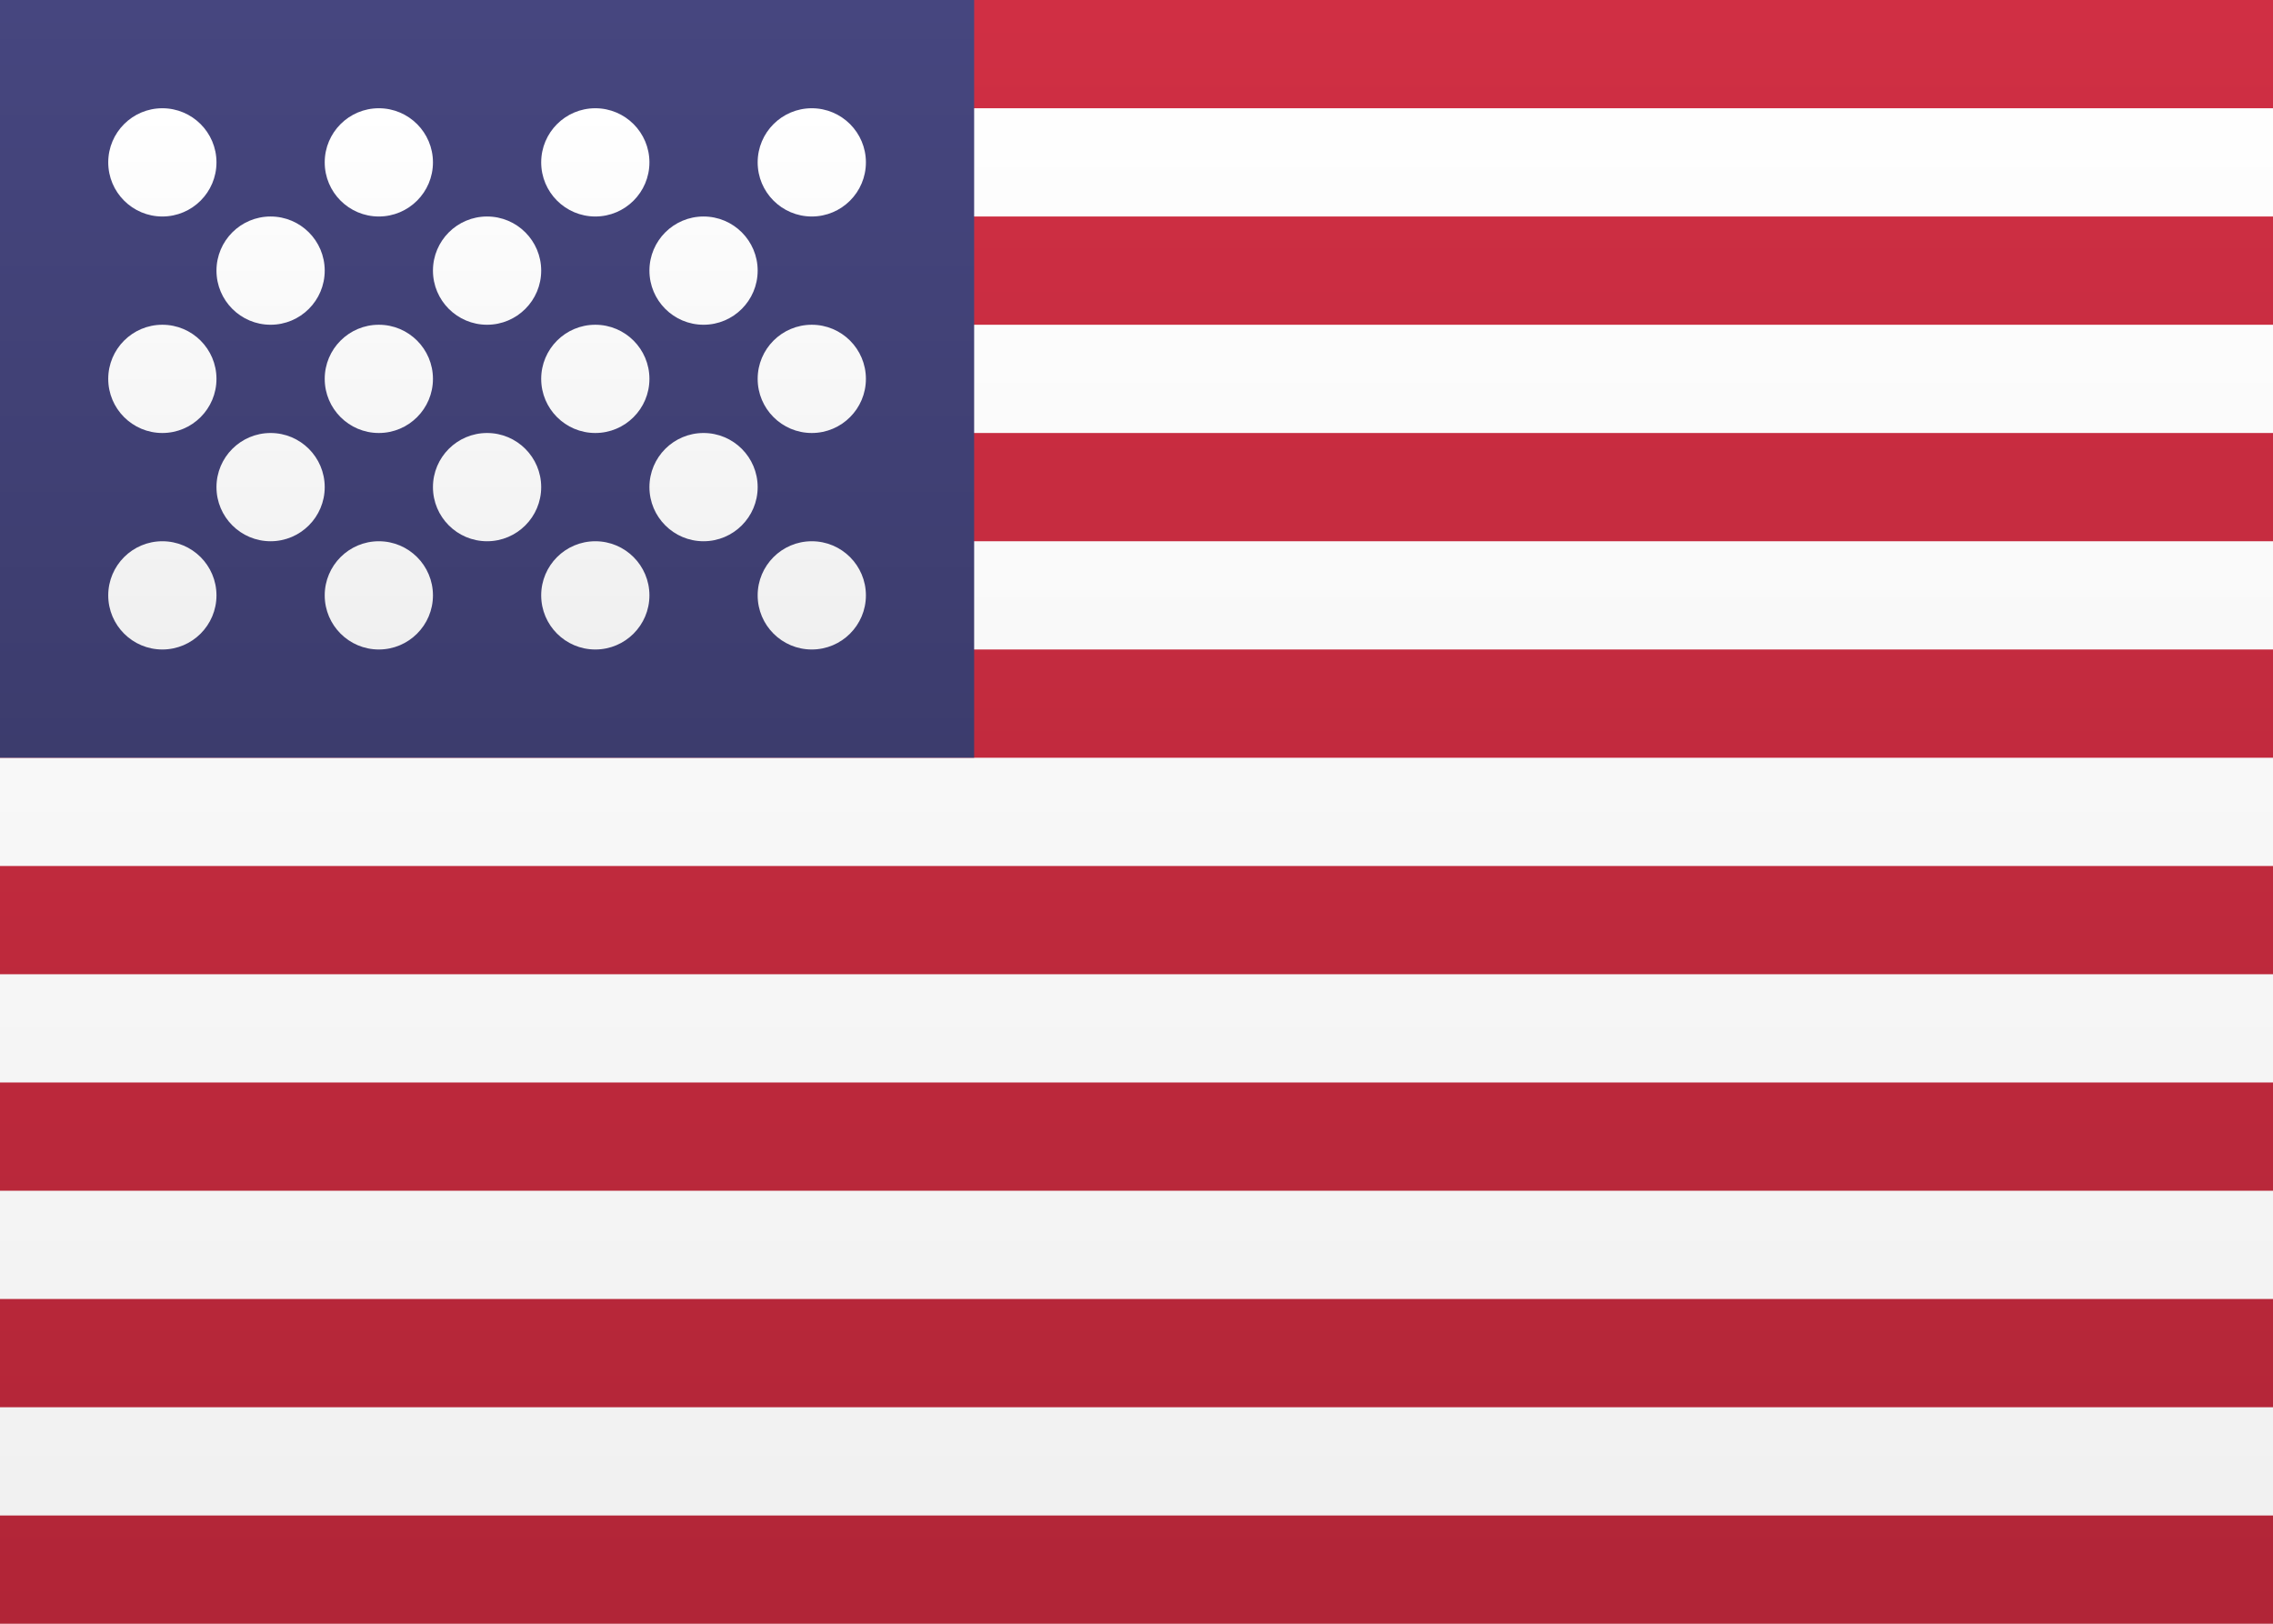
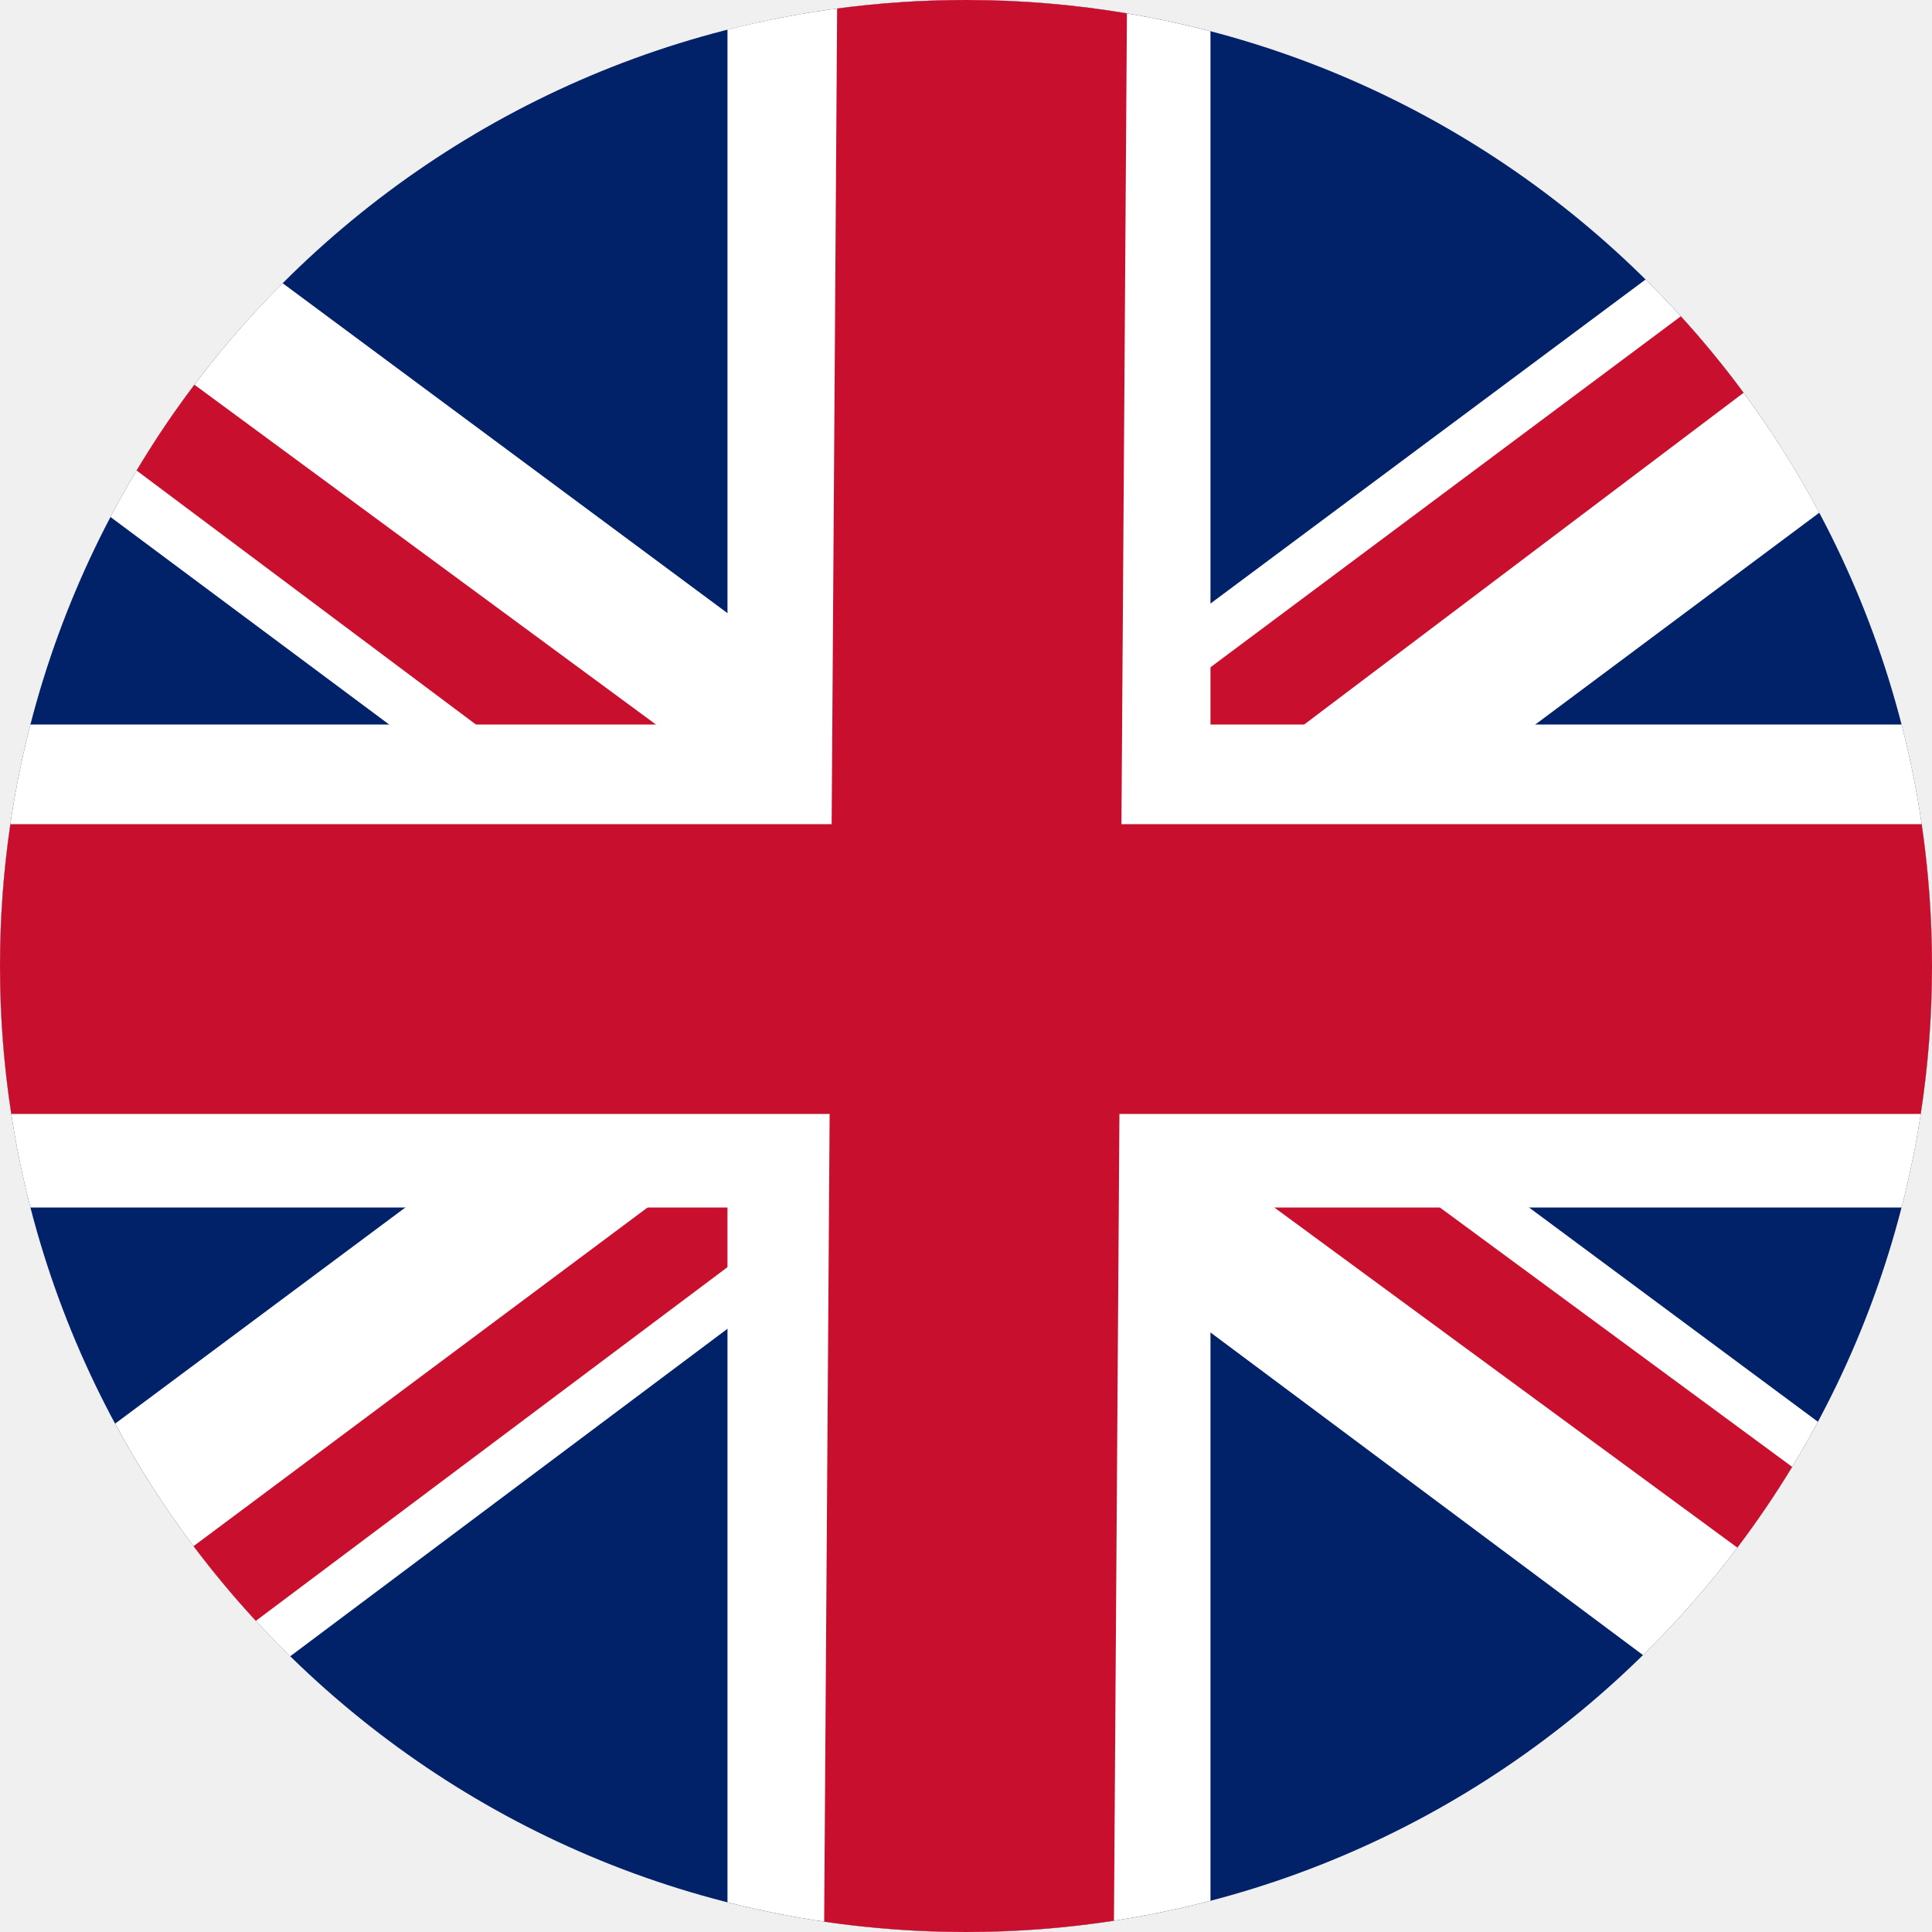
- <svg xmlns="http://www.w3.org/2000/svg" width="21px" height="15px" viewBox="0 0 21 15" version="1.1">
-   <defs>
-     <linearGradient x1="50%" y1="0%" x2="50%" y2="100%" id="linearGradient-1">
-       <stop stop-color="#FFFFFF" offset="0%" />
-       <stop stop-color="#F0F0F0" offset="100%" />
-     </linearGradient>
-     <linearGradient x1="50%" y1="0%" x2="50%" y2="100%" id="linearGradient-2">
-       <stop stop-color="#D02F44" offset="0%" />
-       <stop stop-color="#B12537" offset="100%" />
-     </linearGradient>
-     <linearGradient x1="50%" y1="0%" x2="50%" y2="100%" id="linearGradient-3">
-       <stop stop-color="#46467F" offset="0%" />
-       <stop stop-color="#3C3C6D" offset="100%" />
-     </linearGradient>
-   </defs>
-   <g id="Symbols" stroke="none" stroke-width="1" fill="none" fill-rule="evenodd">
-     <g id="US">
-       <rect id="FlagBackground" fill="url(#linearGradient-1)" x="0" y="0" width="21" height="15" />
-       <path d="M0,0 L21,0 L21,1 L0,1 L0,0 Z M0,2 L21,2 L21,3 L0,3 L0,2 Z M0,4 L21,4 L21,5 L0,5 L0,4 Z M0,6 L21,6 L21,7 L0,7 L0,6 Z M0,8 L21,8 L21,9 L0,9 L0,8 Z M0,10 L21,10 L21,11 L0,11 L0,10 Z M0,12 L21,12 L21,13 L0,13 L0,12 Z M0,14 L21,14 L21,15 L0,15 L0,14 Z" id="Rectangle-511" fill="url(#linearGradient-2)" />
-       <rect id="Rectangle-511" fill="url(#linearGradient-3)" x="0" y="0" width="9" height="7" />
-       <path d="M1.5,2 C1.224,2 1,1.776 1,1.5 C1,1.224 1.224,1 1.5,1 C1.776,1 2,1.224 2,1.5 C2,1.776 1.776,2 1.5,2 Z M3.5,2 C3.224,2 3,1.776 3,1.5 C3,1.224 3.224,1 3.5,1 C3.776,1 4,1.224 4,1.5 C4,1.776 3.776,2 3.5,2 Z M5.5,2 C5.224,2 5,1.776 5,1.5 C5,1.224 5.224,1 5.5,1 C5.776,1 6,1.224 6,1.5 C6,1.776 5.776,2 5.5,2 Z M7.5,2 C7.224,2 7,1.776 7,1.5 C7,1.224 7.224,1 7.5,1 C7.776,1 8,1.224 8,1.5 C8,1.776 7.776,2 7.5,2 Z M2.5,3 C2.224,3 2,2.776 2,2.5 C2,2.224 2.224,2 2.5,2 C2.776,2 3,2.224 3,2.5 C3,2.776 2.776,3 2.5,3 Z M4.5,3 C4.224,3 4,2.776 4,2.5 C4,2.224 4.224,2 4.5,2 C4.776,2 5,2.224 5,2.5 C5,2.776 4.776,3 4.5,3 Z M6.5,3 C6.224,3 6,2.776 6,2.5 C6,2.224 6.224,2 6.5,2 C6.776,2 7,2.224 7,2.5 C7,2.776 6.776,3 6.5,3 Z M7.5,4 C7.224,4 7,3.776 7,3.5 C7,3.224 7.224,3 7.5,3 C7.776,3 8,3.224 8,3.5 C8,3.776 7.776,4 7.5,4 Z M5.5,4 C5.224,4 5,3.776 5,3.5 C5,3.224 5.224,3 5.5,3 C5.776,3 6,3.224 6,3.5 C6,3.776 5.776,4 5.5,4 Z M3.5,4 C3.224,4 3,3.776 3,3.5 C3,3.224 3.224,3 3.5,3 C3.776,3 4,3.224 4,3.5 C4,3.776 3.776,4 3.5,4 Z M1.5,4 C1.224,4 1,3.776 1,3.5 C1,3.224 1.224,3 1.5,3 C1.776,3 2,3.224 2,3.5 C2,3.776 1.776,4 1.5,4 Z M2.5,5 C2.224,5 2,4.776 2,4.5 C2,4.224 2.224,4 2.5,4 C2.776,4 3,4.224 3,4.5 C3,4.776 2.776,5 2.5,5 Z M4.5,5 C4.224,5 4,4.776 4,4.5 C4,4.224 4.224,4 4.5,4 C4.776,4 5,4.224 5,4.5 C5,4.776 4.776,5 4.5,5 Z M6.5,5 C6.224,5 6,4.776 6,4.5 C6,4.224 6.224,4 6.5,4 C6.776,4 7,4.224 7,4.5 C7,4.776 6.776,5 6.5,5 Z M7.5,6 C7.224,6 7,5.776 7,5.5 C7,5.224 7.224,5 7.5,5 C7.776,5 8,5.224 8,5.5 C8,5.776 7.776,6 7.5,6 Z M5.5,6 C5.224,6 5,5.776 5,5.5 C5,5.224 5.224,5 5.5,5 C5.776,5 6,5.224 6,5.5 C6,5.776 5.776,6 5.5,6 Z M3.5,6 C3.224,6 3,5.776 3,5.5 C3,5.224 3.224,5 3.5,5 C3.776,5 4,5.224 4,5.5 C4,5.776 3.776,6 3.5,6 Z M1.5,6 C1.224,6 1,5.776 1,5.5 C1,5.224 1.224,5 1.5,5 C1.776,5 2,5.224 2,5.5 C2,5.776 1.776,6 1.5,6 Z" id="Oval-43" fill="url(#linearGradient-1)" />
-     </g>
-   </g>
+ <svg xmlns="http://www.w3.org/2000/svg" width="24" height="24" viewBox="0 0 24 24" fill="none">
+   <path fill-rule="evenodd" clip-rule="evenodd" d="M12 24C18.627 24 24 18.627 24 12C24 5.373 18.627 0 12 0C5.373 0 0 5.373 0 12C0 18.627 5.373 24 12 24Z" fill="#012169" />
+   <path fill-rule="evenodd" clip-rule="evenodd" d="M22.6 6.369L15 12.037L22.583 17.662C22.007 18.736 21.272 19.713 20.41 20.56L12 14.287L3.605 20.575C2.743 19.73 2.007 18.757 1.43 17.685L8.963 12.075L1.372 6.422C1.938 5.348 2.661 4.369 3.511 3.518L11.963 9.787L20.442 3.472C21.299 4.32 22.028 5.296 22.6 6.369Z" fill="white" />
+   <path fill-rule="evenodd" clip-rule="evenodd" d="M20.88 3.929C21.156 4.232 21.416 4.549 21.66 4.879L14.662 10.162L14.738 8.512L20.88 3.929ZM1.697 5.845C1.917 5.476 2.157 5.12 2.415 4.779L8.963 9.6H6.713L1.697 5.845ZM21.582 19.225C21.826 18.902 22.053 18.568 22.263 18.222L15.9 13.537H13.838L21.582 19.225ZM3.178 20.135L9.225 15.6L9 14.287L2.404 19.207C2.647 19.529 2.905 19.839 3.178 20.135Z" fill="#C8102E" />
+   <path fill-rule="evenodd" clip-rule="evenodd" d="M23.622 15C23.869 14.041 24 13.036 24 12C24 10.964 23.869 9.959 23.622 9H15.037V0.388C14.067 0.135 13.049 0 12 0C10.978 0 9.985 0.128 9.037 0.368V9H0.378C0.131 9.959 0 10.964 0 12C0 13.036 0.131 14.041 0.378 15H9.037V23.631C9.985 23.872 10.978 24 12 24C13.049 24 14.067 23.865 15.037 23.612V15H23.622Z" fill="white" />
+   <path fill-rule="evenodd" clip-rule="evenodd" d="M23.86 13.838C23.952 13.239 24 12.625 24 12C24 11.401 23.956 10.813 23.872 10.238H13.931L13.999 0.166C13.349 0.057 12.681 0 12 0C11.457 0 10.923 0.036 10.399 0.106L10.331 10.238H0.129C0.044 10.813 0 11.401 0 12C0 12.625 0.048 13.239 0.14 13.838H10.306L10.238 23.872C10.813 23.956 11.402 24 12 24C12.625 24 13.239 23.952 13.838 23.86L13.906 13.838H23.86Z" fill="#C8102E" />
</svg>
